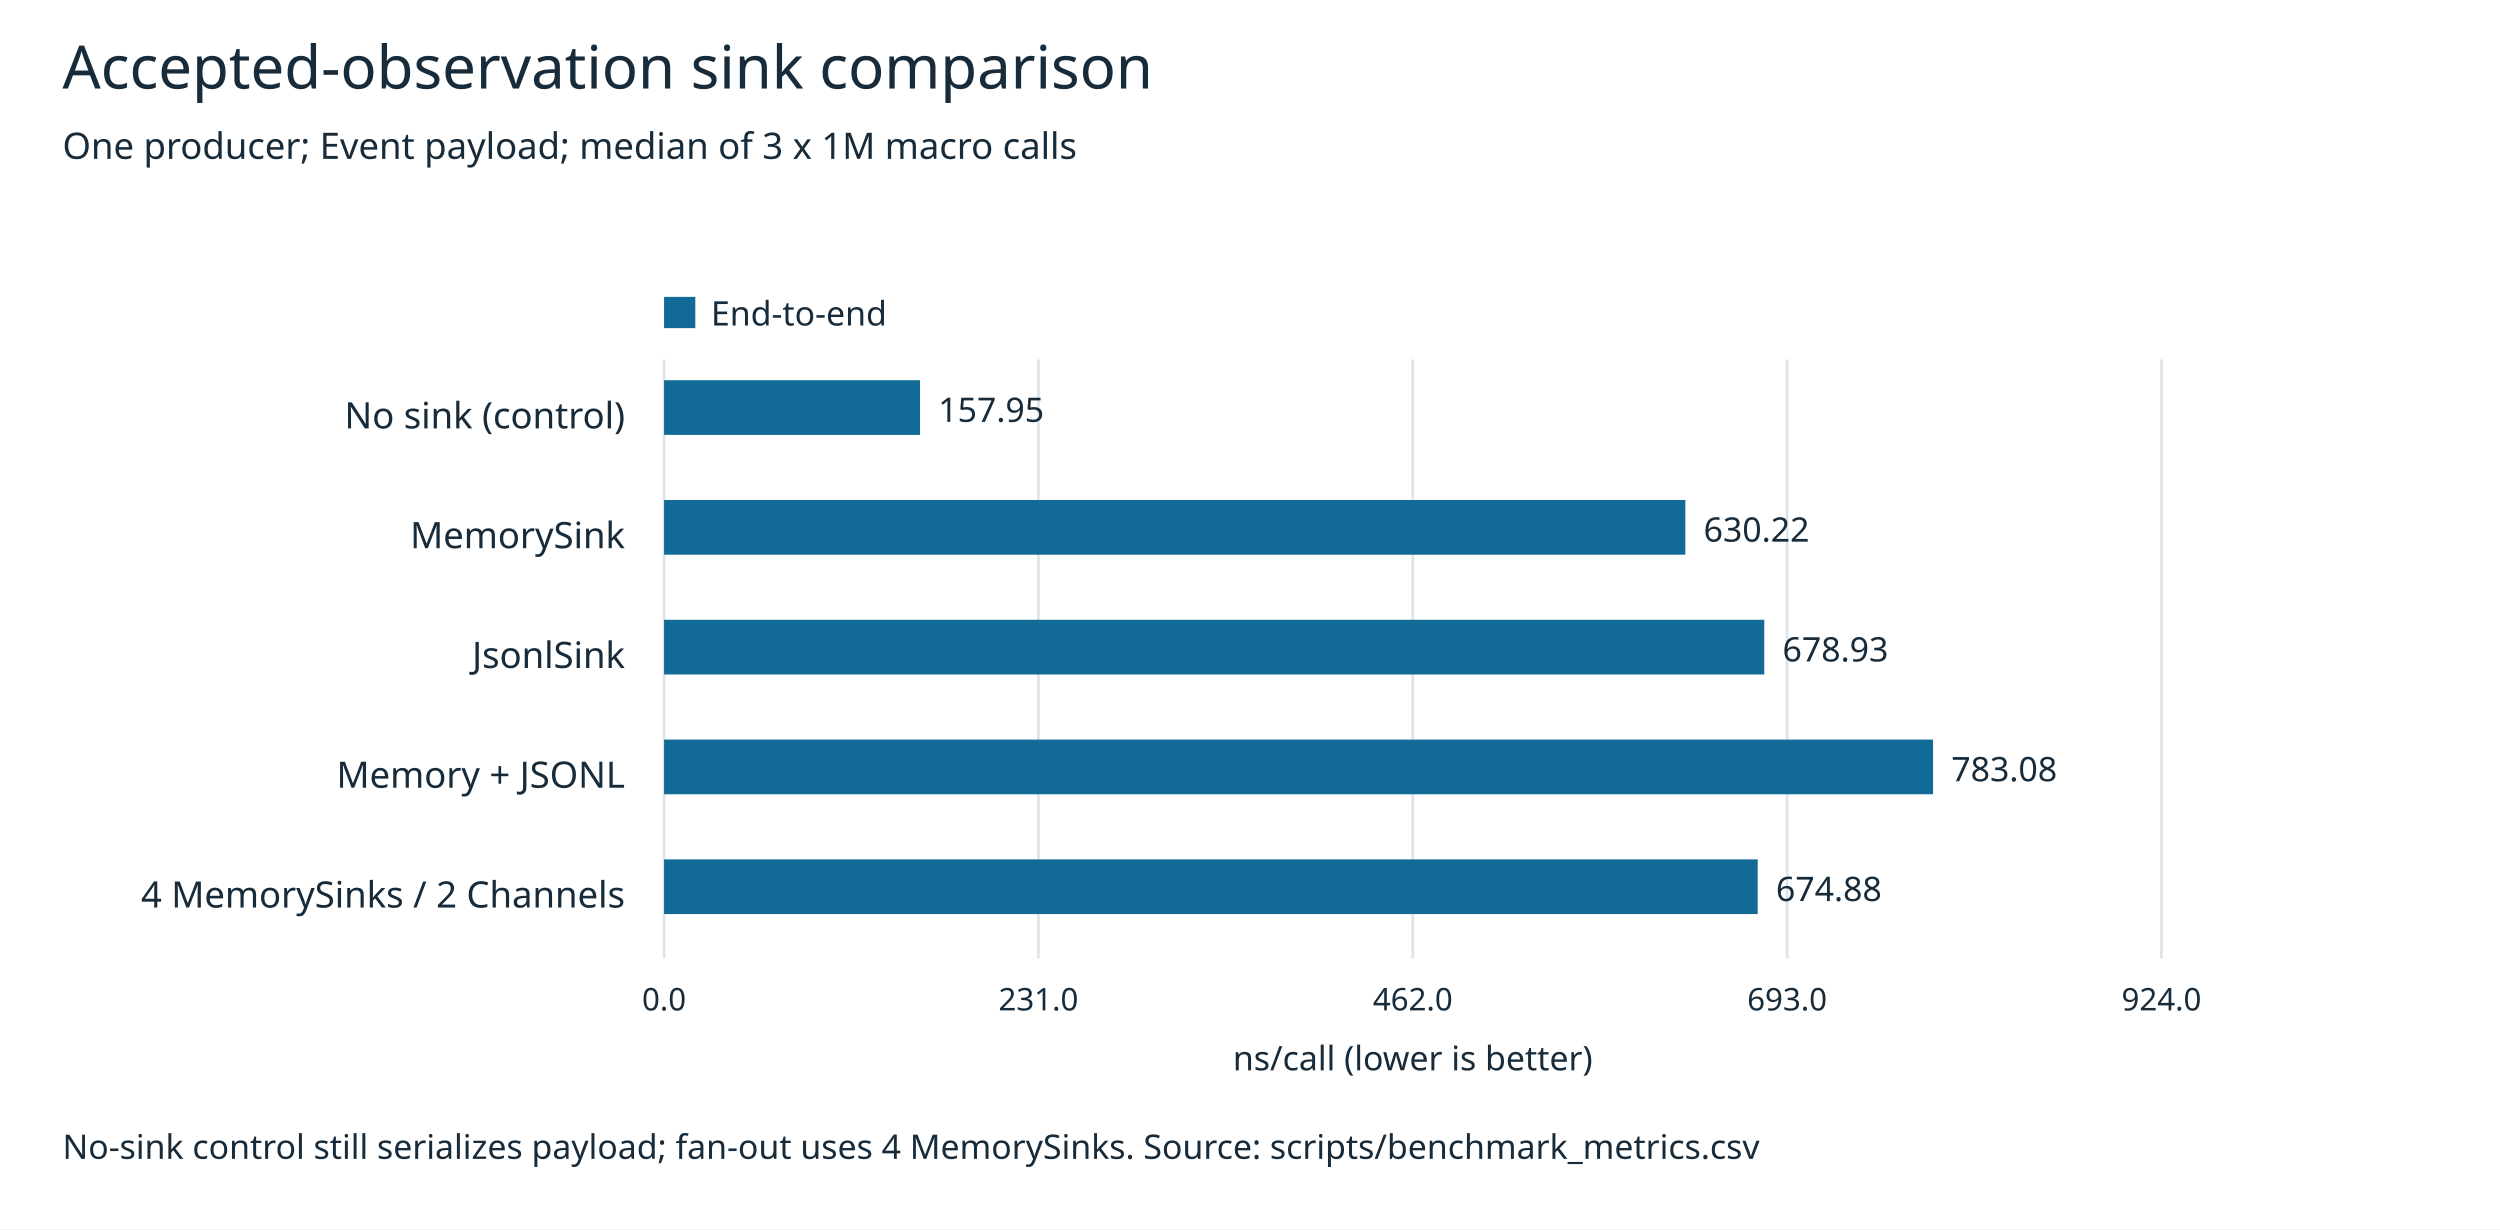
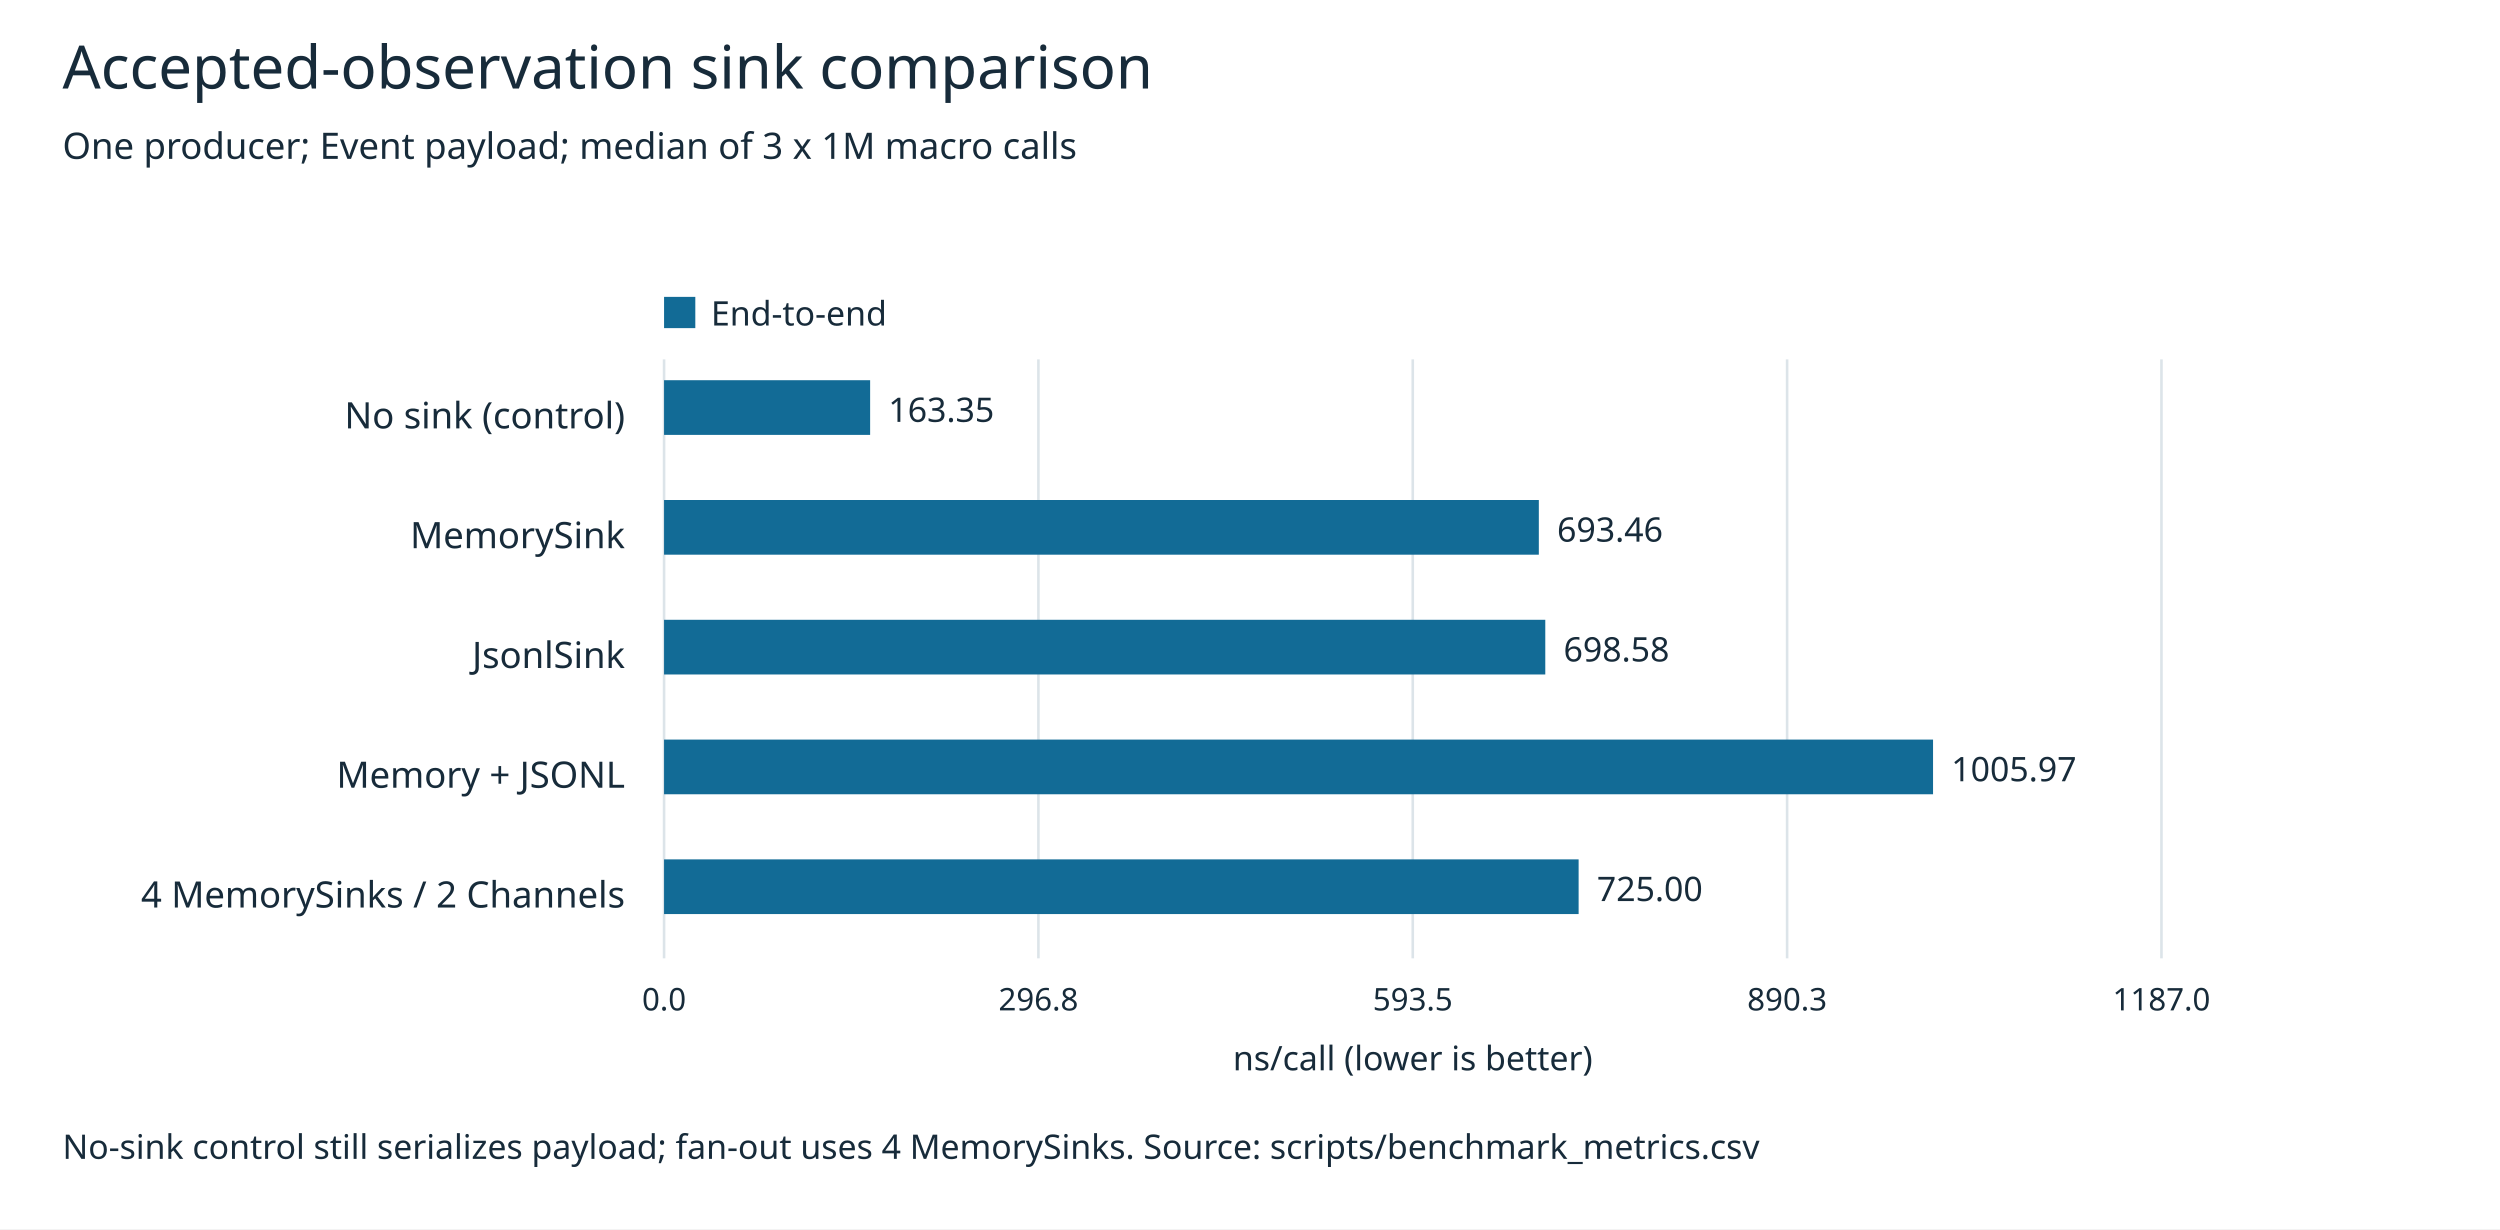
<svg xmlns="http://www.w3.org/2000/svg" width="960" height="472" viewBox="0 0 960 472" role="img" aria-labelledby="title desc">
  <rect width="960" height="472" fill="#ffffff" />
  <g font-family="sans-serif">
    <text x="24.00" y="34.00" font-size="23" text-anchor="start" fill="#172b3a">Accepted-observation sink comparison</text>
    <text x="24.00" y="61.00" font-size="14" text-anchor="start" fill="#172b3a">One producer; Event payload; median of 3 x 1M macro calls</text>
    <text x="24.00" y="102.00" font-size="17" text-anchor="start" fill="#172b3a" />
    <rect x="255" y="114" width="12" height="12" fill="#126b96" />
    <text x="273.00" y="125.00" font-size="13" text-anchor="start" fill="#172b3a">End-to-end</text>
    <path d="M255.00 138V368" stroke="#dce4e9" />
    <text x="255.00" y="388.00" font-size="12" text-anchor="middle" fill="#172b3a">0.0</text>
    <path d="M398.75 138V368" stroke="#dce4e9" />
-     <text x="398.75" y="388.00" font-size="12" text-anchor="middle" fill="#172b3a">231.0</text>
+     <text x="398.75" y="388.00" font-size="12" text-anchor="middle" fill="#172b3a">296.8</text>
    <path d="M542.50 138V368" stroke="#dce4e9" />
-     <text x="542.50" y="388.00" font-size="12" text-anchor="middle" fill="#172b3a">462.0</text>
+     <text x="542.50" y="388.00" font-size="12" text-anchor="middle" fill="#172b3a">593.5</text>
    <path d="M686.25 138V368" stroke="#dce4e9" />
-     <text x="686.25" y="388.00" font-size="12" text-anchor="middle" fill="#172b3a">693.0</text>
+     <text x="686.25" y="388.00" font-size="12" text-anchor="middle" fill="#172b3a">890.3</text>
    <path d="M830.00 138V368" stroke="#dce4e9" />
-     <text x="830.00" y="388.00" font-size="12" text-anchor="middle" fill="#172b3a">924.0</text>
+     <text x="830.00" y="388.00" font-size="12" text-anchor="middle" fill="#172b3a">1187.0</text>
    <text x="542.50" y="411.00" font-size="13" text-anchor="middle" fill="#172b3a">ns/call (lower is better)</text>
    <text x="240.00" y="164.50" font-size="14" text-anchor="end" fill="#172b3a">No sink (control)</text>
-     <rect x="255" y="146" width="98.29" height="21" fill="#126b96" />
-     <text x="360.29" y="162.00" font-size="13" text-anchor="start" fill="#172b3a">157.95</text>
+     <rect x="255" y="146" width="79.13" height="21" fill="#126b96" />
+     <text x="341.13" y="162.00" font-size="13" text-anchor="start" fill="#172b3a">163.35</text>
    <text x="240.00" y="210.50" font-size="14" text-anchor="end" fill="#172b3a">MemorySink</text>
-     <rect x="255" y="192" width="392.17" height="21" fill="#126b96" />
-     <text x="654.17" y="208.00" font-size="13" text-anchor="start" fill="#172b3a">630.22</text>
+     <rect x="255" y="192" width="335.91" height="21" fill="#126b96" />
+     <text x="597.91" y="208.00" font-size="13" text-anchor="start" fill="#172b3a">693.46</text>
    <text x="240.00" y="256.50" font-size="14" text-anchor="end" fill="#172b3a">JsonlSink</text>
-     <rect x="255" y="238" width="422.48" height="21" fill="#126b96" />
-     <text x="684.48" y="254.00" font-size="13" text-anchor="start" fill="#172b3a">678.93</text>
+     <rect x="255" y="238" width="338.39" height="21" fill="#126b96" />
+     <text x="600.39" y="254.00" font-size="13" text-anchor="start" fill="#172b3a">698.58</text>
    <text x="240.00" y="302.50" font-size="14" text-anchor="end" fill="#172b3a">Memory + JSONL</text>
    <rect x="255" y="284" width="487.29" height="21" fill="#126b96" />
-     <text x="749.29" y="300.00" font-size="13" text-anchor="start" fill="#172b3a">783.08</text>
+     <text x="749.29" y="300.00" font-size="13" text-anchor="start" fill="#172b3a">1005.97</text>
    <text x="240.00" y="348.50" font-size="14" text-anchor="end" fill="#172b3a">4 MemorySinks / 2 Channels</text>
-     <rect x="255" y="330" width="419.96" height="21" fill="#126b96" />
-     <text x="681.96" y="346.00" font-size="13" text-anchor="start" fill="#172b3a">674.88</text>
+     <rect x="255" y="330" width="351.19" height="21" fill="#126b96" />
+     <text x="613.19" y="346.00" font-size="13" text-anchor="start" fill="#172b3a">725.00</text>
    <text x="24.00" y="445.00" font-size="13" text-anchor="start" fill="#172b3a">No-sink control still serializes payload; fan-out uses 4 MemorySinks. Source: scripts/benchmark_metrics.csv</text>
  </g>
</svg>
